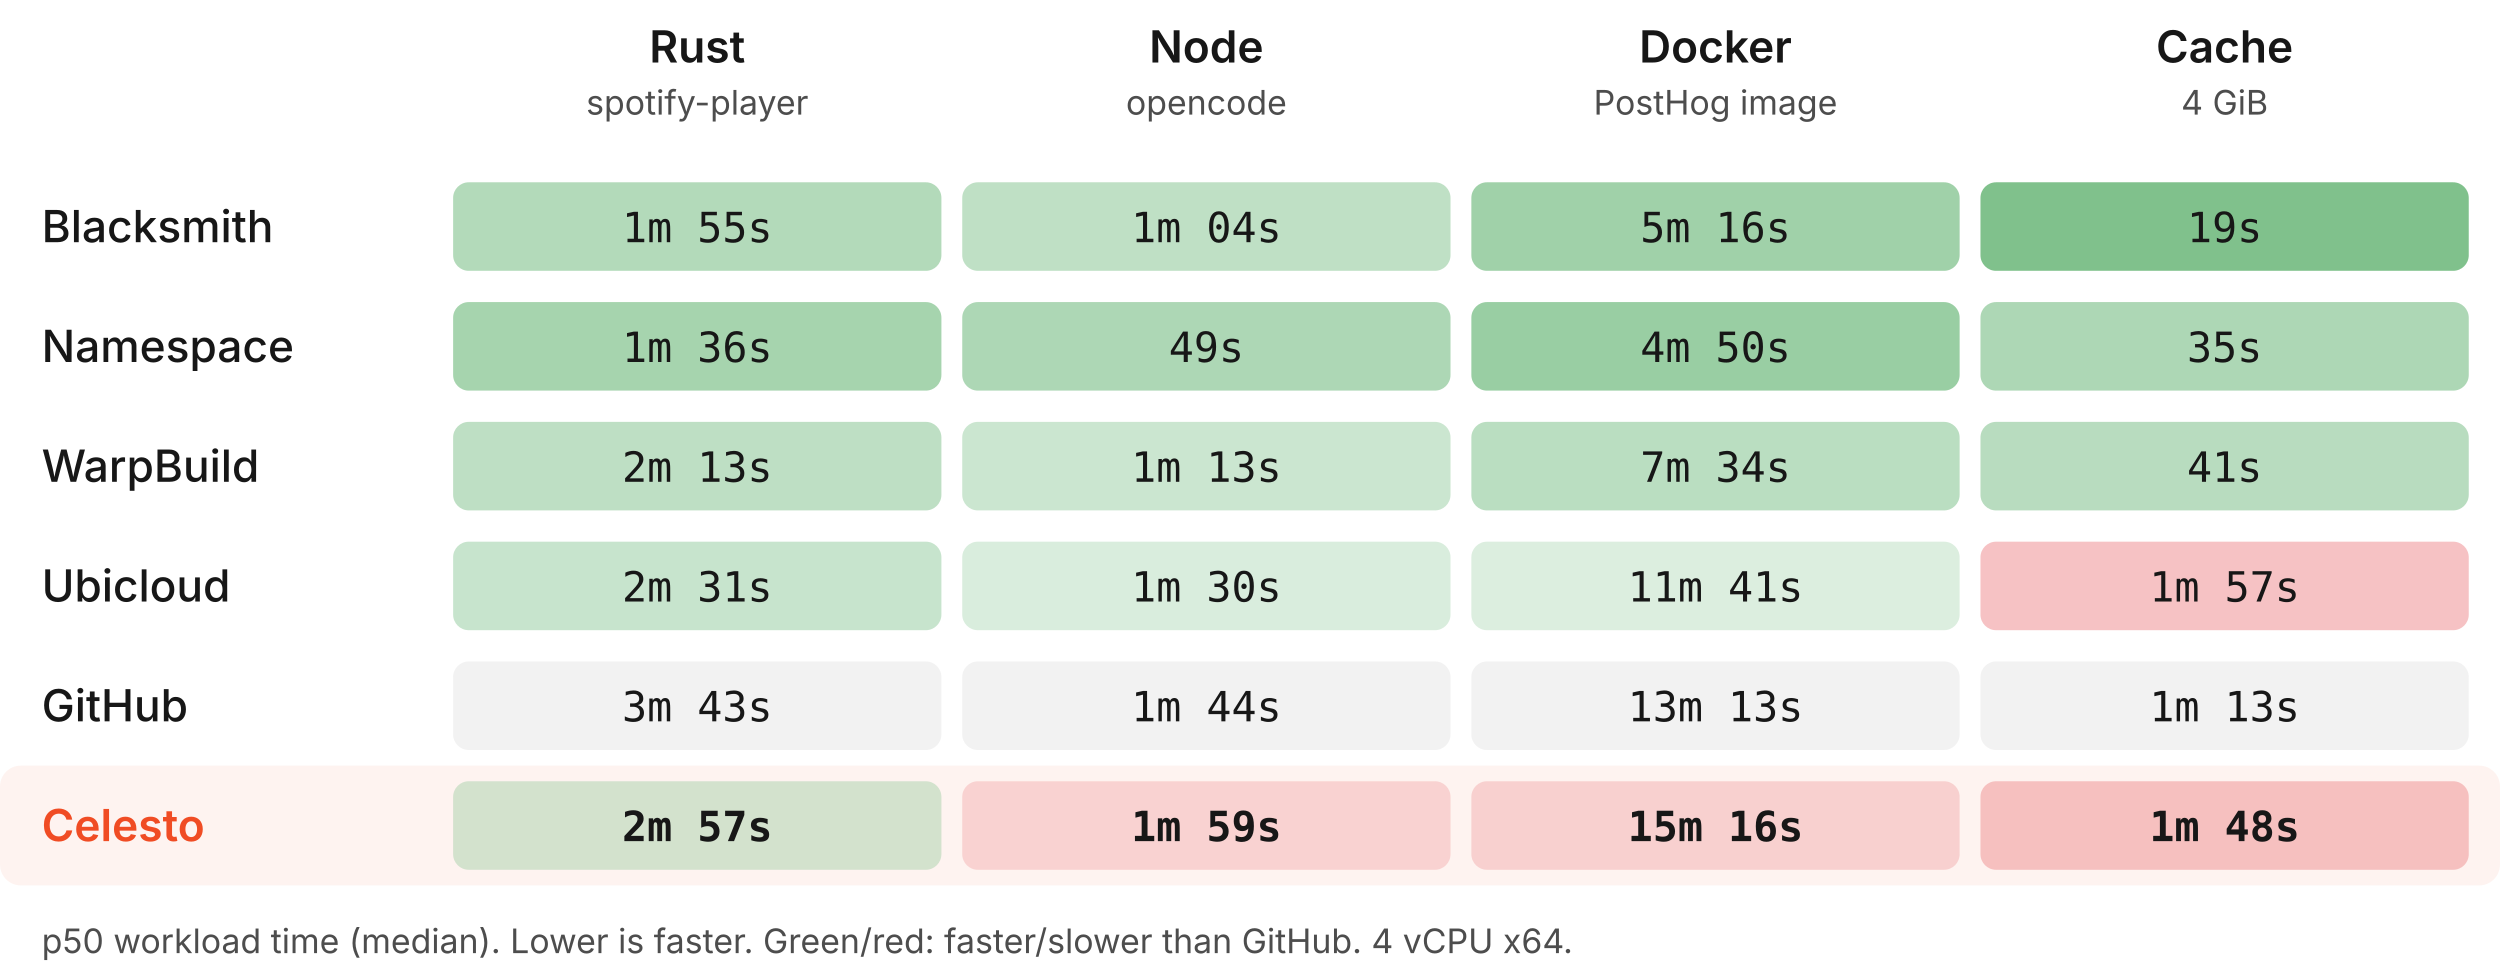
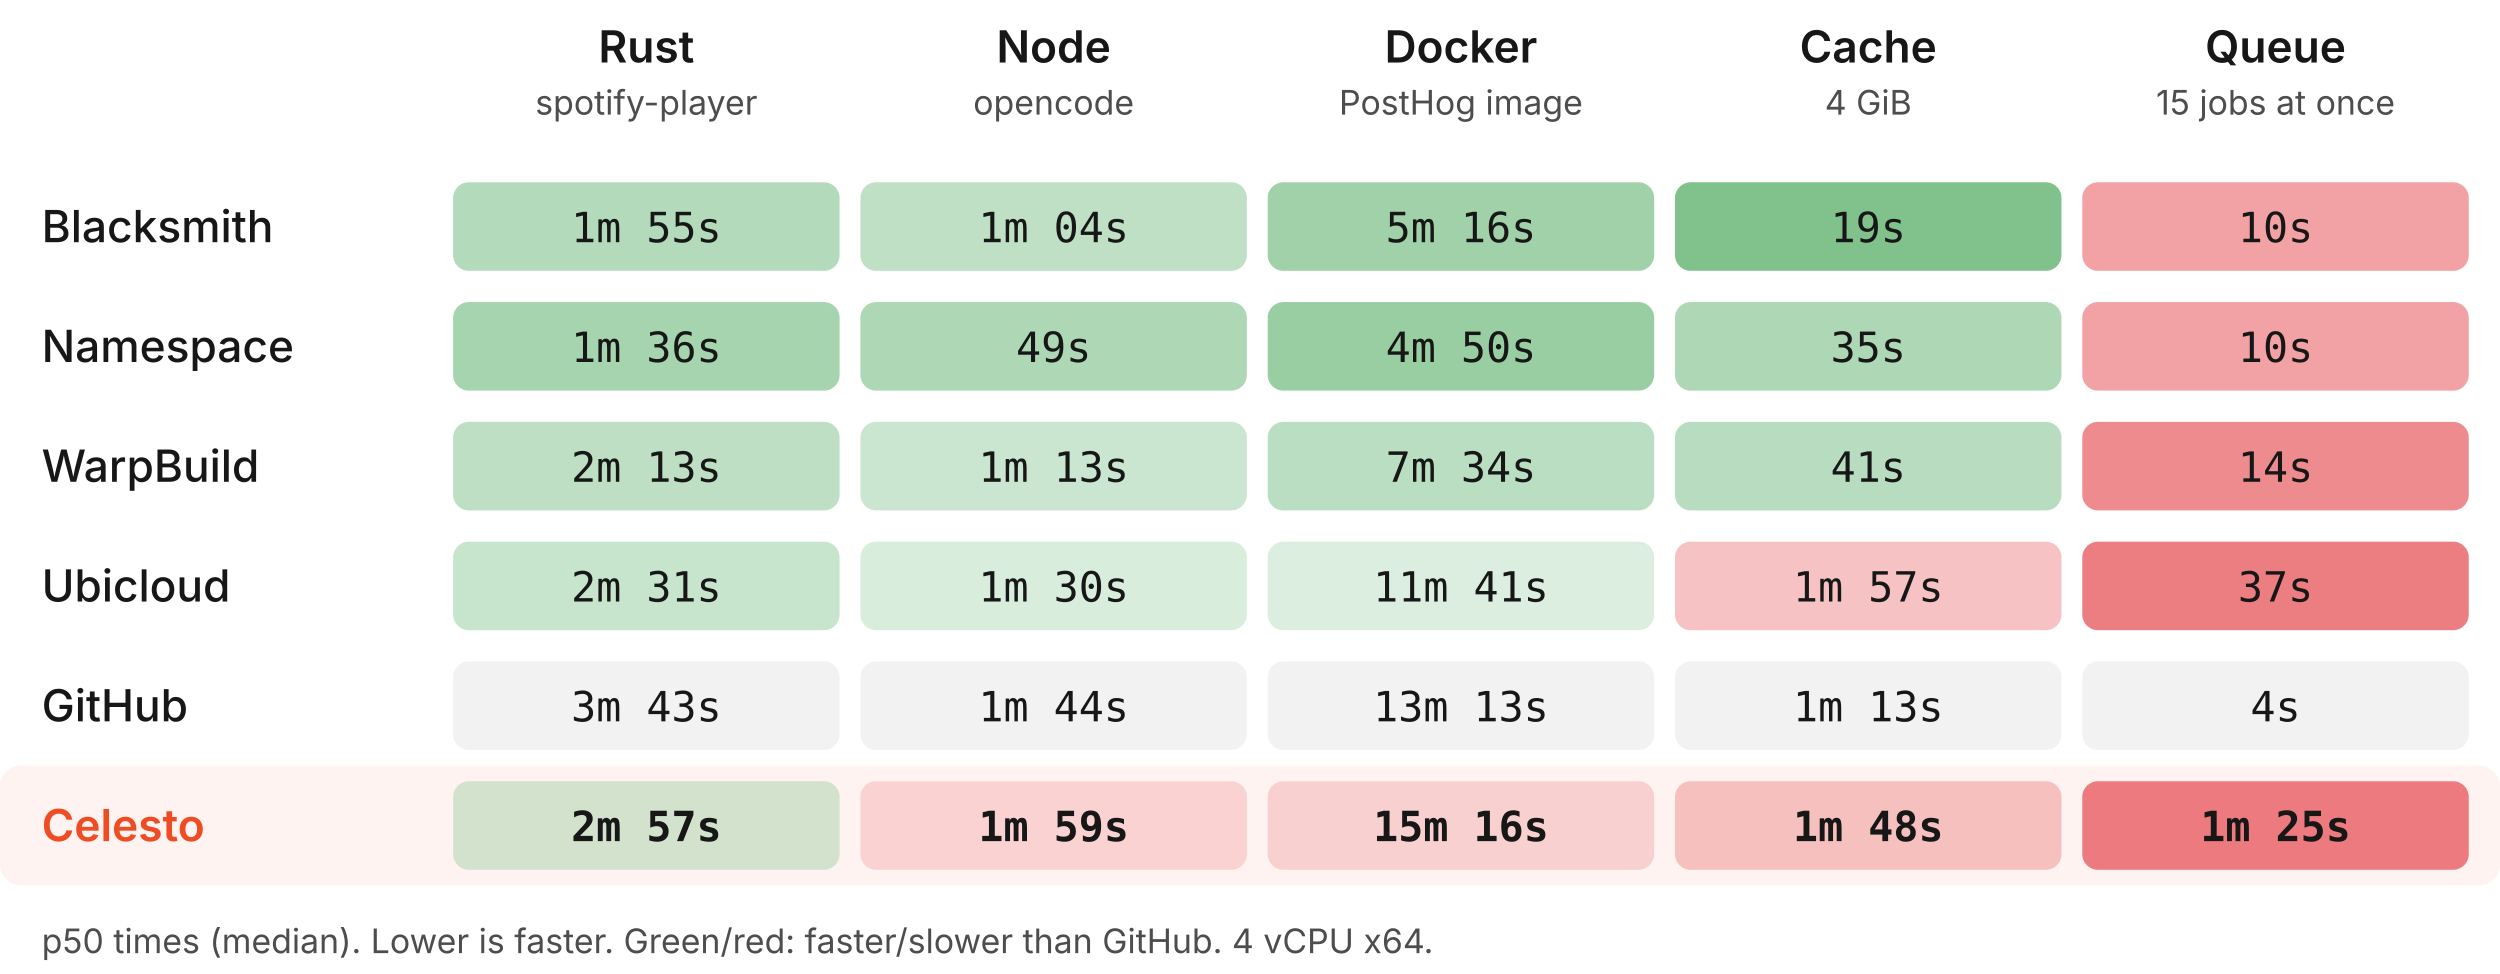
<svg xmlns="http://www.w3.org/2000/svg" viewBox="0 0 960 374" font-family="Geist,Inter,-apple-system,BlinkMacSystemFont,Segoe UI,sans-serif">
  <style>.t{fill:#171717}.m{fill:#4d4d4d}.hl{fill:#F04C24;fill-opacity:.07}.n{fill:#8f8f8f;fill-opacity:.12}</style>
-   <text x="267.75" y="24" text-anchor="middle" font-size="17" font-weight="600" class="t">Rust</text>
-   <text x="267.75" y="44" text-anchor="middle" font-size="13" class="m">spotify-player</text>
-   <text x="463.25" y="24" text-anchor="middle" font-size="17" font-weight="600" class="t">Node</text>
-   <text x="463.25" y="44" text-anchor="middle" font-size="13" class="m">opencode</text>
-   <text x="658.75" y="24" text-anchor="middle" font-size="17" font-weight="600" class="t">Docker</text>
-   <text x="658.75" y="44" text-anchor="middle" font-size="13" class="m">PostHog image</text>
-   <text x="854.25" y="24" text-anchor="middle" font-size="17" font-weight="600" class="t">Cache</text>
-   <text x="854.25" y="44" text-anchor="middle" font-size="13" class="m">4 GiB</text>
+   <text x="248.2" y="24" text-anchor="middle" font-size="17" font-weight="600" class="t">Rust</text>
+   <text x="248.2" y="44" text-anchor="middle" font-size="13" class="m">spotify-player</text>
+   <text x="404.6" y="24" text-anchor="middle" font-size="17" font-weight="600" class="t">Node</text>
+   <text x="404.6" y="44" text-anchor="middle" font-size="13" class="m">opencode</text>
+   <text x="561" y="24" text-anchor="middle" font-size="17" font-weight="600" class="t">Docker</text>
+   <text x="561" y="44" text-anchor="middle" font-size="13" class="m">PostHog image</text>
+   <text x="717.4" y="24" text-anchor="middle" font-size="17" font-weight="600" class="t">Cache</text>
+   <text x="717.4" y="44" text-anchor="middle" font-size="13" class="m">4 GiB</text>
+   <text x="873.8" y="24" text-anchor="middle" font-size="17" font-weight="600" class="t">Queue</text>
+   <text x="873.8" y="44" text-anchor="middle" font-size="13" class="m">15 jobs at once</text>
  <text x="16" y="93" font-size="17" font-weight="500" class="t">Blacksmith</text>
-   <rect x="174" y="70" width="187.5" height="34" rx="6" fill="#45a557" fill-opacity="0.41" />
-   <text x="267.75" y="93" text-anchor="middle" font-size="16" font-weight="400" font-family="Geist Mono,SFMono-Regular,Menlo,Consolas,monospace" class="t">1m 55s</text>
-   <rect x="369.5" y="70" width="187.5" height="34" rx="6" fill="#45a557" fill-opacity="0.34" />
-   <text x="463.25" y="93" text-anchor="middle" font-size="16" font-weight="400" font-family="Geist Mono,SFMono-Regular,Menlo,Consolas,monospace" class="t">1m 04s</text>
-   <rect x="565" y="70" width="187.5" height="34" rx="6" fill="#45a557" fill-opacity="0.51" />
-   <text x="658.75" y="93" text-anchor="middle" font-size="16" font-weight="400" font-family="Geist Mono,SFMono-Regular,Menlo,Consolas,monospace" class="t">5m 16s</text>
-   <rect x="760.5" y="70" width="187.5" height="34" rx="6" fill="#45a557" fill-opacity="0.68" />
-   <text x="854.25" y="93" text-anchor="middle" font-size="16" font-weight="400" font-family="Geist Mono,SFMono-Regular,Menlo,Consolas,monospace" class="t">19s</text>
+   <rect x="174" y="70" width="148.4" height="34" rx="6" fill="#45a557" fill-opacity="0.41" />
+   <text x="248.2" y="93" text-anchor="middle" font-size="16" font-weight="400" font-family="Geist Mono,SFMono-Regular,Menlo,Consolas,monospace" class="t">1m 55s</text>
+   <rect x="330.4" y="70" width="148.4" height="34" rx="6" fill="#45a557" fill-opacity="0.34" />
+   <text x="404.6" y="93" text-anchor="middle" font-size="16" font-weight="400" font-family="Geist Mono,SFMono-Regular,Menlo,Consolas,monospace" class="t">1m 04s</text>
+   <rect x="486.8" y="70" width="148.4" height="34" rx="6" fill="#45a557" fill-opacity="0.51" />
+   <text x="561" y="93" text-anchor="middle" font-size="16" font-weight="400" font-family="Geist Mono,SFMono-Regular,Menlo,Consolas,monospace" class="t">5m 16s</text>
+   <rect x="643.2" y="70" width="148.4" height="34" rx="6" fill="#45a557" fill-opacity="0.68" />
+   <text x="717.4" y="93" text-anchor="middle" font-size="16" font-weight="400" font-family="Geist Mono,SFMono-Regular,Menlo,Consolas,monospace" class="t">19s</text>
+   <rect x="799.6" y="70" width="148.4" height="34" rx="6" fill="#e5484d" fill-opacity="0.51" />
+   <text x="873.8" y="93" text-anchor="middle" font-size="16" font-weight="400" font-family="Geist Mono,SFMono-Regular,Menlo,Consolas,monospace" class="t">10s</text>
  <text x="16" y="139" font-size="17" font-weight="500" class="t">Namespace</text>
-   <rect x="174" y="116" width="187.5" height="34" rx="6" fill="#45a557" fill-opacity="0.48" />
-   <text x="267.75" y="139" text-anchor="middle" font-size="16" font-weight="400" font-family="Geist Mono,SFMono-Regular,Menlo,Consolas,monospace" class="t">1m 36s</text>
-   <rect x="369.5" y="116" width="187.5" height="34" rx="6" fill="#45a557" fill-opacity="0.44" />
-   <text x="463.25" y="139" text-anchor="middle" font-size="16" font-weight="400" font-family="Geist Mono,SFMono-Regular,Menlo,Consolas,monospace" class="t">49s</text>
-   <rect x="565" y="116" width="187.5" height="34" rx="6" fill="#45a557" fill-opacity="0.55" />
-   <text x="658.75" y="139" text-anchor="middle" font-size="16" font-weight="400" font-family="Geist Mono,SFMono-Regular,Menlo,Consolas,monospace" class="t">4m 50s</text>
-   <rect x="760.5" y="116" width="187.5" height="34" rx="6" fill="#45a557" fill-opacity="0.44" />
-   <text x="854.25" y="139" text-anchor="middle" font-size="16" font-weight="400" font-family="Geist Mono,SFMono-Regular,Menlo,Consolas,monospace" class="t">35s</text>
+   <rect x="174" y="116" width="148.4" height="34" rx="6" fill="#45a557" fill-opacity="0.48" />
+   <text x="248.2" y="139" text-anchor="middle" font-size="16" font-weight="400" font-family="Geist Mono,SFMono-Regular,Menlo,Consolas,monospace" class="t">1m 36s</text>
+   <rect x="330.4" y="116" width="148.4" height="34" rx="6" fill="#45a557" fill-opacity="0.44" />
+   <text x="404.6" y="139" text-anchor="middle" font-size="16" font-weight="400" font-family="Geist Mono,SFMono-Regular,Menlo,Consolas,monospace" class="t">49s</text>
+   <rect x="486.8" y="116" width="148.4" height="34" rx="6" fill="#45a557" fill-opacity="0.55" />
+   <text x="561" y="139" text-anchor="middle" font-size="16" font-weight="400" font-family="Geist Mono,SFMono-Regular,Menlo,Consolas,monospace" class="t">4m 50s</text>
+   <rect x="643.2" y="116" width="148.4" height="34" rx="6" fill="#45a557" fill-opacity="0.44" />
+   <text x="717.4" y="139" text-anchor="middle" font-size="16" font-weight="400" font-family="Geist Mono,SFMono-Regular,Menlo,Consolas,monospace" class="t">35s</text>
+   <rect x="799.6" y="116" width="148.4" height="34" rx="6" fill="#e5484d" fill-opacity="0.51" />
+   <text x="873.8" y="139" text-anchor="middle" font-size="16" font-weight="400" font-family="Geist Mono,SFMono-Regular,Menlo,Consolas,monospace" class="t">10s</text>
  <text x="16" y="185" font-size="17" font-weight="500" class="t">WarpBuild</text>
-   <rect x="174" y="162" width="187.5" height="34" rx="6" fill="#45a557" fill-opacity="0.35" />
-   <text x="267.75" y="185" text-anchor="middle" font-size="16" font-weight="400" font-family="Geist Mono,SFMono-Regular,Menlo,Consolas,monospace" class="t">2m 13s</text>
-   <rect x="369.5" y="162" width="187.5" height="34" rx="6" fill="#45a557" fill-opacity="0.28" />
-   <text x="463.25" y="185" text-anchor="middle" font-size="16" font-weight="400" font-family="Geist Mono,SFMono-Regular,Menlo,Consolas,monospace" class="t">1m 13s</text>
-   <rect x="565" y="162" width="187.5" height="34" rx="6" fill="#45a557" fill-opacity="0.37" />
-   <text x="658.75" y="185" text-anchor="middle" font-size="16" font-weight="400" font-family="Geist Mono,SFMono-Regular,Menlo,Consolas,monospace" class="t">7m 34s</text>
-   <rect x="760.5" y="162" width="187.5" height="34" rx="6" fill="#45a557" fill-opacity="0.38" />
-   <text x="854.25" y="185" text-anchor="middle" font-size="16" font-weight="400" font-family="Geist Mono,SFMono-Regular,Menlo,Consolas,monospace" class="t">41s</text>
+   <rect x="174" y="162" width="148.4" height="34" rx="6" fill="#45a557" fill-opacity="0.35" />
+   <text x="248.2" y="185" text-anchor="middle" font-size="16" font-weight="400" font-family="Geist Mono,SFMono-Regular,Menlo,Consolas,monospace" class="t">2m 13s</text>
+   <rect x="330.4" y="162" width="148.4" height="34" rx="6" fill="#45a557" fill-opacity="0.28" />
+   <text x="404.6" y="185" text-anchor="middle" font-size="16" font-weight="400" font-family="Geist Mono,SFMono-Regular,Menlo,Consolas,monospace" class="t">1m 13s</text>
+   <rect x="486.8" y="162" width="148.4" height="34" rx="6" fill="#45a557" fill-opacity="0.37" />
+   <text x="561" y="185" text-anchor="middle" font-size="16" font-weight="400" font-family="Geist Mono,SFMono-Regular,Menlo,Consolas,monospace" class="t">7m 34s</text>
+   <rect x="643.2" y="162" width="148.4" height="34" rx="6" fill="#45a557" fill-opacity="0.38" />
+   <text x="717.4" y="185" text-anchor="middle" font-size="16" font-weight="400" font-family="Geist Mono,SFMono-Regular,Menlo,Consolas,monospace" class="t">41s</text>
+   <rect x="799.6" y="162" width="148.4" height="34" rx="6" fill="#e5484d" fill-opacity="0.63" />
+   <text x="873.8" y="185" text-anchor="middle" font-size="16" font-weight="400" font-family="Geist Mono,SFMono-Regular,Menlo,Consolas,monospace" class="t">14s</text>
  <text x="16" y="231" font-size="17" font-weight="500" class="t">Ubicloud</text>
-   <rect x="174" y="208" width="187.5" height="34" rx="6" fill="#45a557" fill-opacity="0.30" />
-   <text x="267.75" y="231" text-anchor="middle" font-size="16" font-weight="400" font-family="Geist Mono,SFMono-Regular,Menlo,Consolas,monospace" class="t">2m 31s</text>
-   <rect x="369.5" y="208" width="187.5" height="34" rx="6" fill="#45a557" fill-opacity="0.20" />
-   <text x="463.25" y="231" text-anchor="middle" font-size="16" font-weight="400" font-family="Geist Mono,SFMono-Regular,Menlo,Consolas,monospace" class="t">1m 30s</text>
-   <rect x="565" y="208" width="187.5" height="34" rx="6" fill="#45a557" fill-opacity="0.19" />
-   <text x="658.75" y="231" text-anchor="middle" font-size="16" font-weight="400" font-family="Geist Mono,SFMono-Regular,Menlo,Consolas,monospace" class="t">11m 41s</text>
-   <rect x="760.5" y="208" width="187.5" height="34" rx="6" fill="#e5484d" fill-opacity="0.33" />
-   <text x="854.25" y="231" text-anchor="middle" font-size="16" font-weight="400" font-family="Geist Mono,SFMono-Regular,Menlo,Consolas,monospace" class="t">1m 57s</text>
+   <rect x="174" y="208" width="148.4" height="34" rx="6" fill="#45a557" fill-opacity="0.30" />
+   <text x="248.2" y="231" text-anchor="middle" font-size="16" font-weight="400" font-family="Geist Mono,SFMono-Regular,Menlo,Consolas,monospace" class="t">2m 31s</text>
+   <rect x="330.4" y="208" width="148.4" height="34" rx="6" fill="#45a557" fill-opacity="0.20" />
+   <text x="404.6" y="231" text-anchor="middle" font-size="16" font-weight="400" font-family="Geist Mono,SFMono-Regular,Menlo,Consolas,monospace" class="t">1m 30s</text>
+   <rect x="486.8" y="208" width="148.4" height="34" rx="6" fill="#45a557" fill-opacity="0.19" />
+   <text x="561" y="231" text-anchor="middle" font-size="16" font-weight="400" font-family="Geist Mono,SFMono-Regular,Menlo,Consolas,monospace" class="t">11m 41s</text>
+   <rect x="643.2" y="208" width="148.4" height="34" rx="6" fill="#e5484d" fill-opacity="0.33" />
+   <text x="717.4" y="231" text-anchor="middle" font-size="16" font-weight="400" font-family="Geist Mono,SFMono-Regular,Menlo,Consolas,monospace" class="t">1m 57s</text>
+   <rect x="799.6" y="208" width="148.4" height="34" rx="6" fill="#e5484d" fill-opacity="0.70" />
+   <text x="873.8" y="231" text-anchor="middle" font-size="16" font-weight="400" font-family="Geist Mono,SFMono-Regular,Menlo,Consolas,monospace" class="t">37s</text>
  <text x="16" y="277" font-size="17" font-weight="500" class="t">GitHub</text>
-   <rect x="174" y="254" width="187.5" height="34" rx="6" class="n" />
-   <text x="267.75" y="277" text-anchor="middle" font-size="16" font-weight="400" font-family="Geist Mono,SFMono-Regular,Menlo,Consolas,monospace" class="t">3m 43s</text>
-   <rect x="369.5" y="254" width="187.5" height="34" rx="6" class="n" />
-   <text x="463.25" y="277" text-anchor="middle" font-size="16" font-weight="400" font-family="Geist Mono,SFMono-Regular,Menlo,Consolas,monospace" class="t">1m 44s</text>
-   <rect x="565" y="254" width="187.5" height="34" rx="6" class="n" />
-   <text x="658.75" y="277" text-anchor="middle" font-size="16" font-weight="400" font-family="Geist Mono,SFMono-Regular,Menlo,Consolas,monospace" class="t">13m 13s</text>
-   <rect x="760.5" y="254" width="187.5" height="34" rx="6" class="n" />
-   <text x="854.25" y="277" text-anchor="middle" font-size="16" font-weight="400" font-family="Geist Mono,SFMono-Regular,Menlo,Consolas,monospace" class="t">1m 13s</text>
+   <rect x="174" y="254" width="148.4" height="34" rx="6" class="n" />
+   <text x="248.2" y="277" text-anchor="middle" font-size="16" font-weight="400" font-family="Geist Mono,SFMono-Regular,Menlo,Consolas,monospace" class="t">3m 43s</text>
+   <rect x="330.4" y="254" width="148.4" height="34" rx="6" class="n" />
+   <text x="404.6" y="277" text-anchor="middle" font-size="16" font-weight="400" font-family="Geist Mono,SFMono-Regular,Menlo,Consolas,monospace" class="t">1m 44s</text>
+   <rect x="486.8" y="254" width="148.4" height="34" rx="6" class="n" />
+   <text x="561" y="277" text-anchor="middle" font-size="16" font-weight="400" font-family="Geist Mono,SFMono-Regular,Menlo,Consolas,monospace" class="t">13m 13s</text>
+   <rect x="643.2" y="254" width="148.4" height="34" rx="6" class="n" />
+   <text x="717.4" y="277" text-anchor="middle" font-size="16" font-weight="400" font-family="Geist Mono,SFMono-Regular,Menlo,Consolas,monospace" class="t">1m 13s</text>
+   <rect x="799.6" y="254" width="148.4" height="34" rx="6" class="n" />
+   <text x="873.8" y="277" text-anchor="middle" font-size="16" font-weight="400" font-family="Geist Mono,SFMono-Regular,Menlo,Consolas,monospace" class="t">4s</text>
  <rect x="0" y="294" width="960" height="46" rx="8" class="hl" />
  <text x="16" y="323" font-size="17" font-weight="600" fill="#F04C24">Celesto</text>
-   <rect x="174" y="300" width="187.5" height="34" rx="6" fill="#45a557" fill-opacity="0.23" />
-   <text x="267.75" y="323" text-anchor="middle" font-size="16" font-weight="600" font-family="Geist Mono,SFMono-Regular,Menlo,Consolas,monospace" class="t">2m 57s</text>
-   <rect x="369.5" y="300" width="187.5" height="34" rx="6" fill="#e5484d" fill-opacity="0.19" />
-   <text x="463.25" y="323" text-anchor="middle" font-size="16" font-weight="600" font-family="Geist Mono,SFMono-Regular,Menlo,Consolas,monospace" class="t">1m 59s</text>
-   <rect x="565" y="300" width="187.5" height="34" rx="6" fill="#e5484d" fill-opacity="0.20" />
-   <text x="658.75" y="323" text-anchor="middle" font-size="16" font-weight="600" font-family="Geist Mono,SFMono-Regular,Menlo,Consolas,monospace" class="t">15m 16s</text>
-   <rect x="760.5" y="300" width="187.5" height="34" rx="6" fill="#e5484d" fill-opacity="0.30" />
-   <text x="854.25" y="323" text-anchor="middle" font-size="16" font-weight="600" font-family="Geist Mono,SFMono-Regular,Menlo,Consolas,monospace" class="t">1m 48s</text>
-   <text x="16" y="366" font-size="13" class="m">p50 workload time (median). Lower is faster. Green/red: faster/slower than GitHub. 4 vCPU x64.</text>
+   <rect x="174" y="300" width="148.4" height="34" rx="6" fill="#45a557" fill-opacity="0.23" />
+   <text x="248.2" y="323" text-anchor="middle" font-size="16" font-weight="600" font-family="Geist Mono,SFMono-Regular,Menlo,Consolas,monospace" class="t">2m 57s</text>
+   <rect x="330.4" y="300" width="148.4" height="34" rx="6" fill="#e5484d" fill-opacity="0.19" />
+   <text x="404.6" y="323" text-anchor="middle" font-size="16" font-weight="600" font-family="Geist Mono,SFMono-Regular,Menlo,Consolas,monospace" class="t">1m 59s</text>
+   <rect x="486.8" y="300" width="148.4" height="34" rx="6" fill="#e5484d" fill-opacity="0.20" />
+   <text x="561" y="323" text-anchor="middle" font-size="16" font-weight="600" font-family="Geist Mono,SFMono-Regular,Menlo,Consolas,monospace" class="t">15m 16s</text>
+   <rect x="643.2" y="300" width="148.4" height="34" rx="6" fill="#e5484d" fill-opacity="0.30" />
+   <text x="717.4" y="323" text-anchor="middle" font-size="16" font-weight="600" font-family="Geist Mono,SFMono-Regular,Menlo,Consolas,monospace" class="t">1m 48s</text>
+   <rect x="799.6" y="300" width="148.4" height="34" rx="6" fill="#e5484d" fill-opacity="0.70" />
+   <text x="873.8" y="323" text-anchor="middle" font-size="16" font-weight="600" font-family="Geist Mono,SFMono-Regular,Menlo,Consolas,monospace" class="t">1m 25s</text>
+   <text x="16" y="366" font-size="13" class="m">p50 times (median). Lower is faster. Green/red: faster/slower than GitHub. 4 vCPU x64.</text>
</svg>
